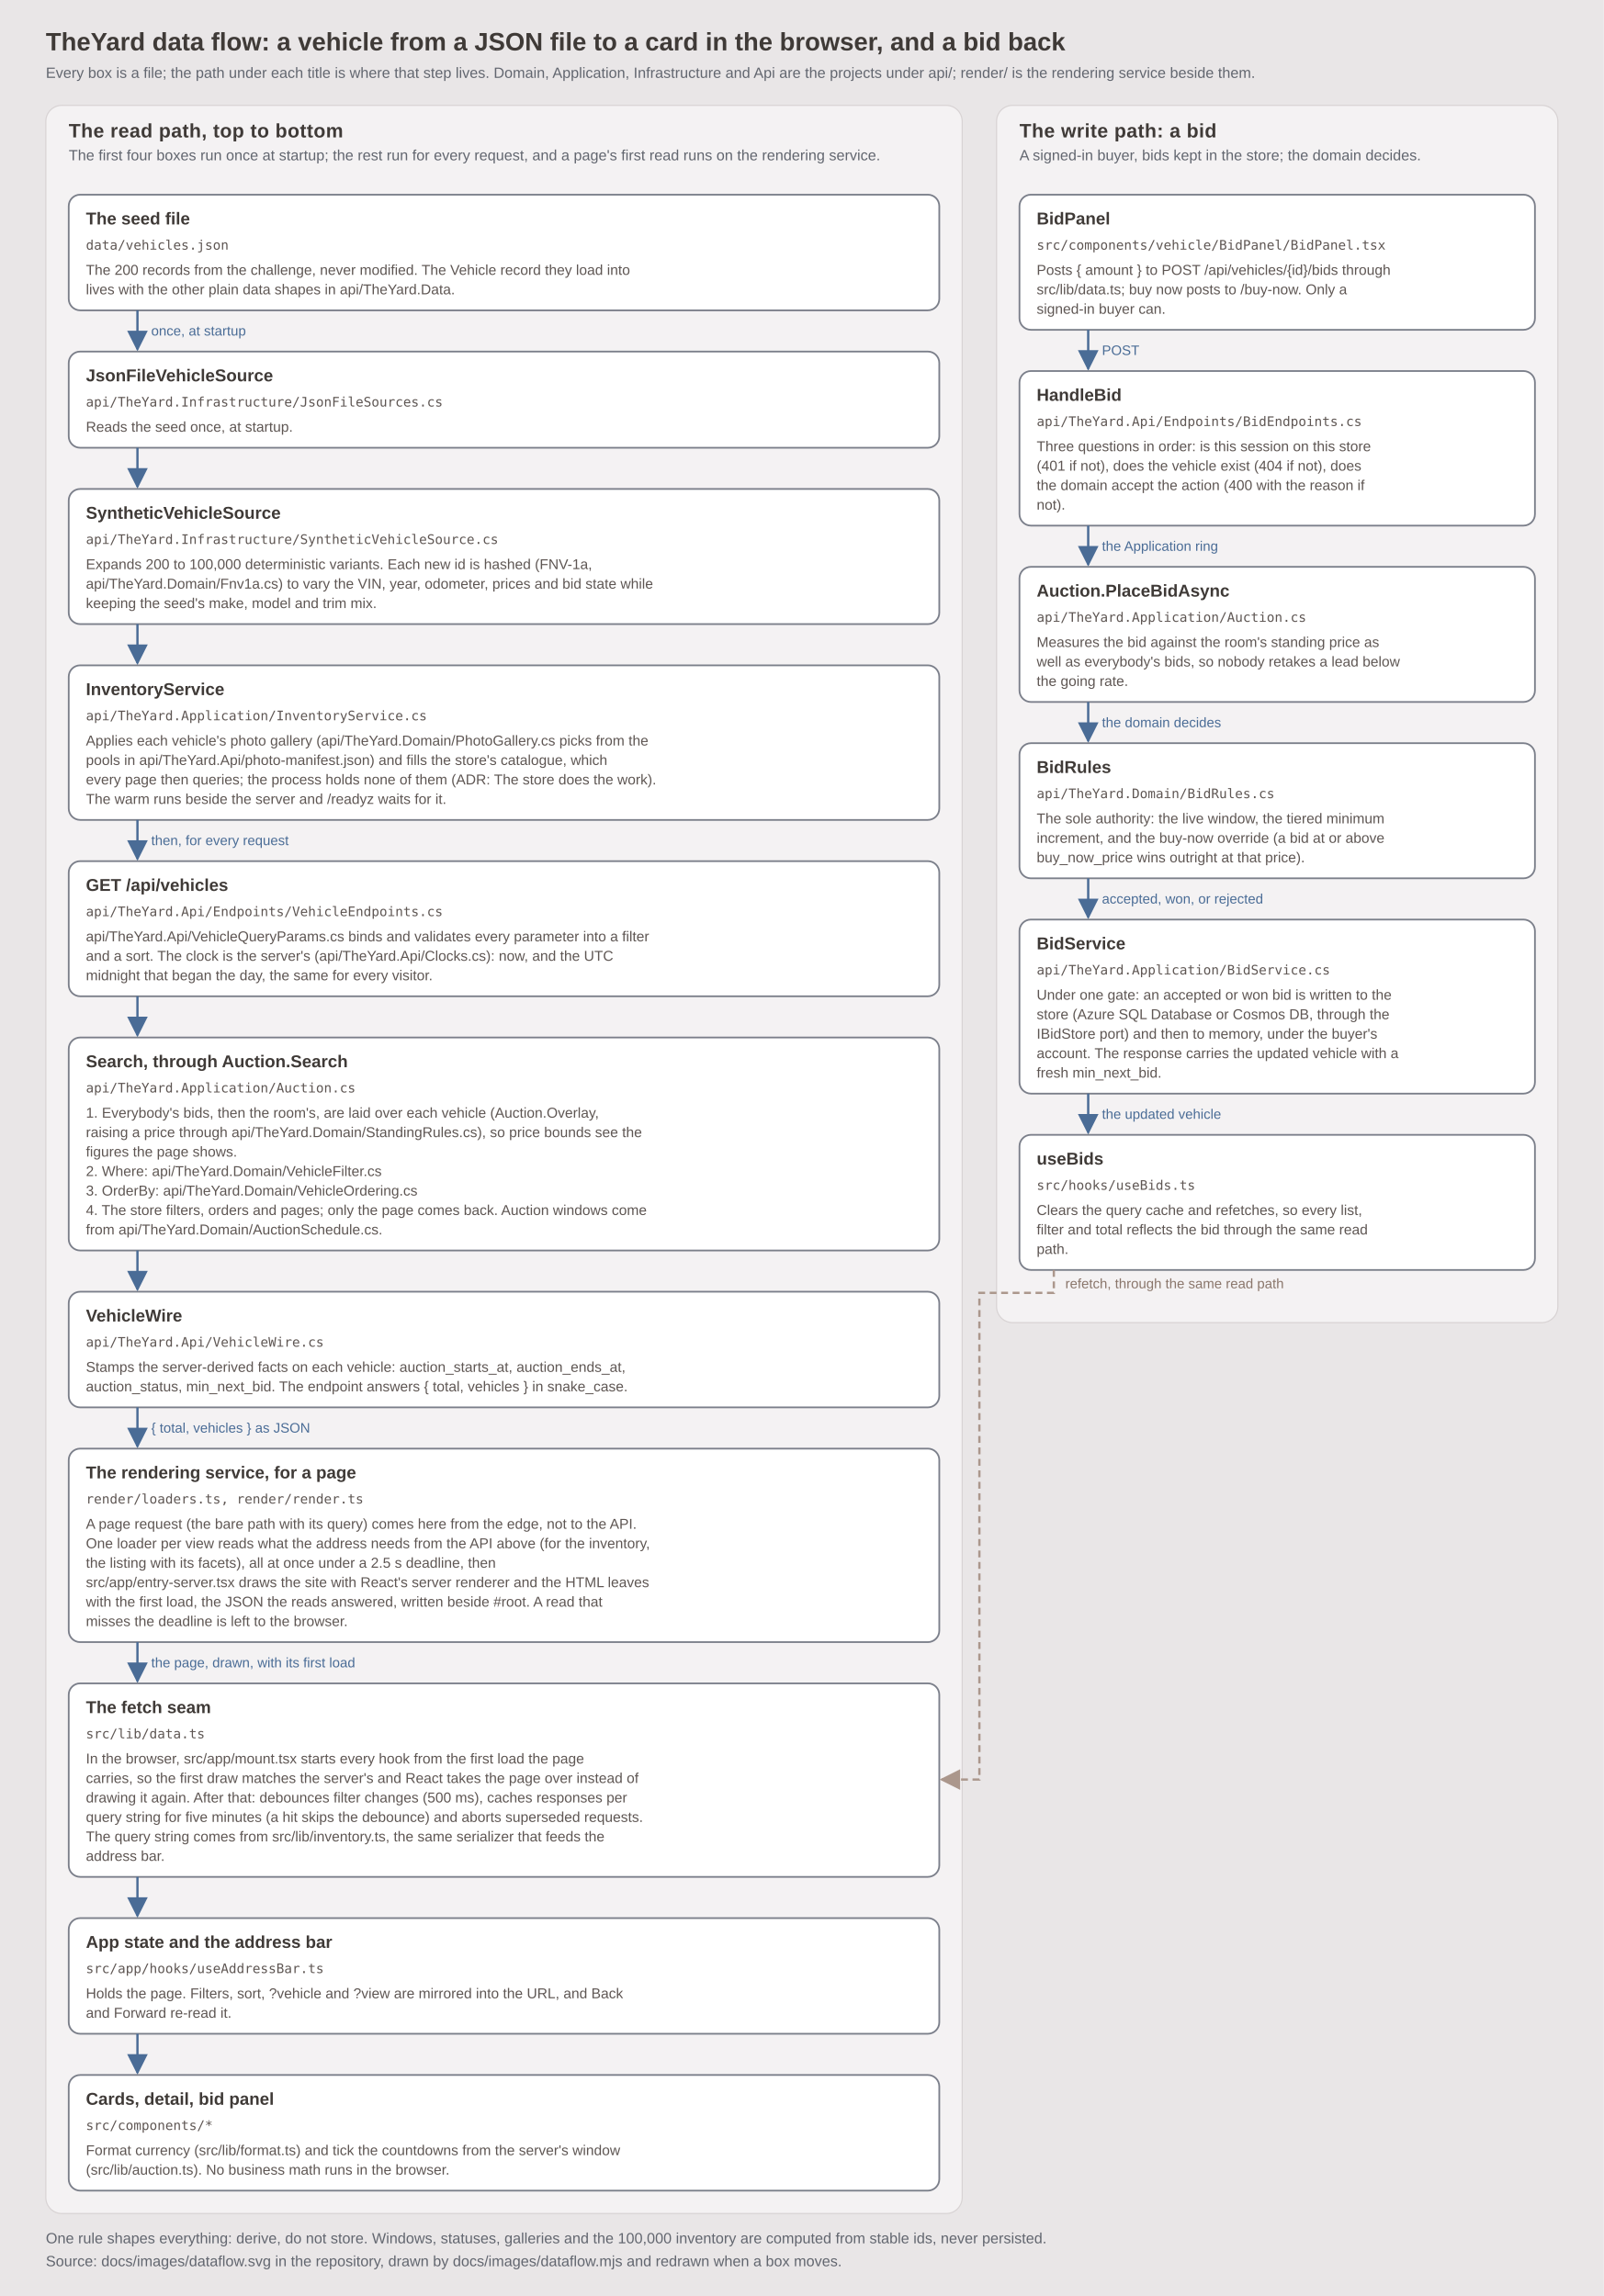
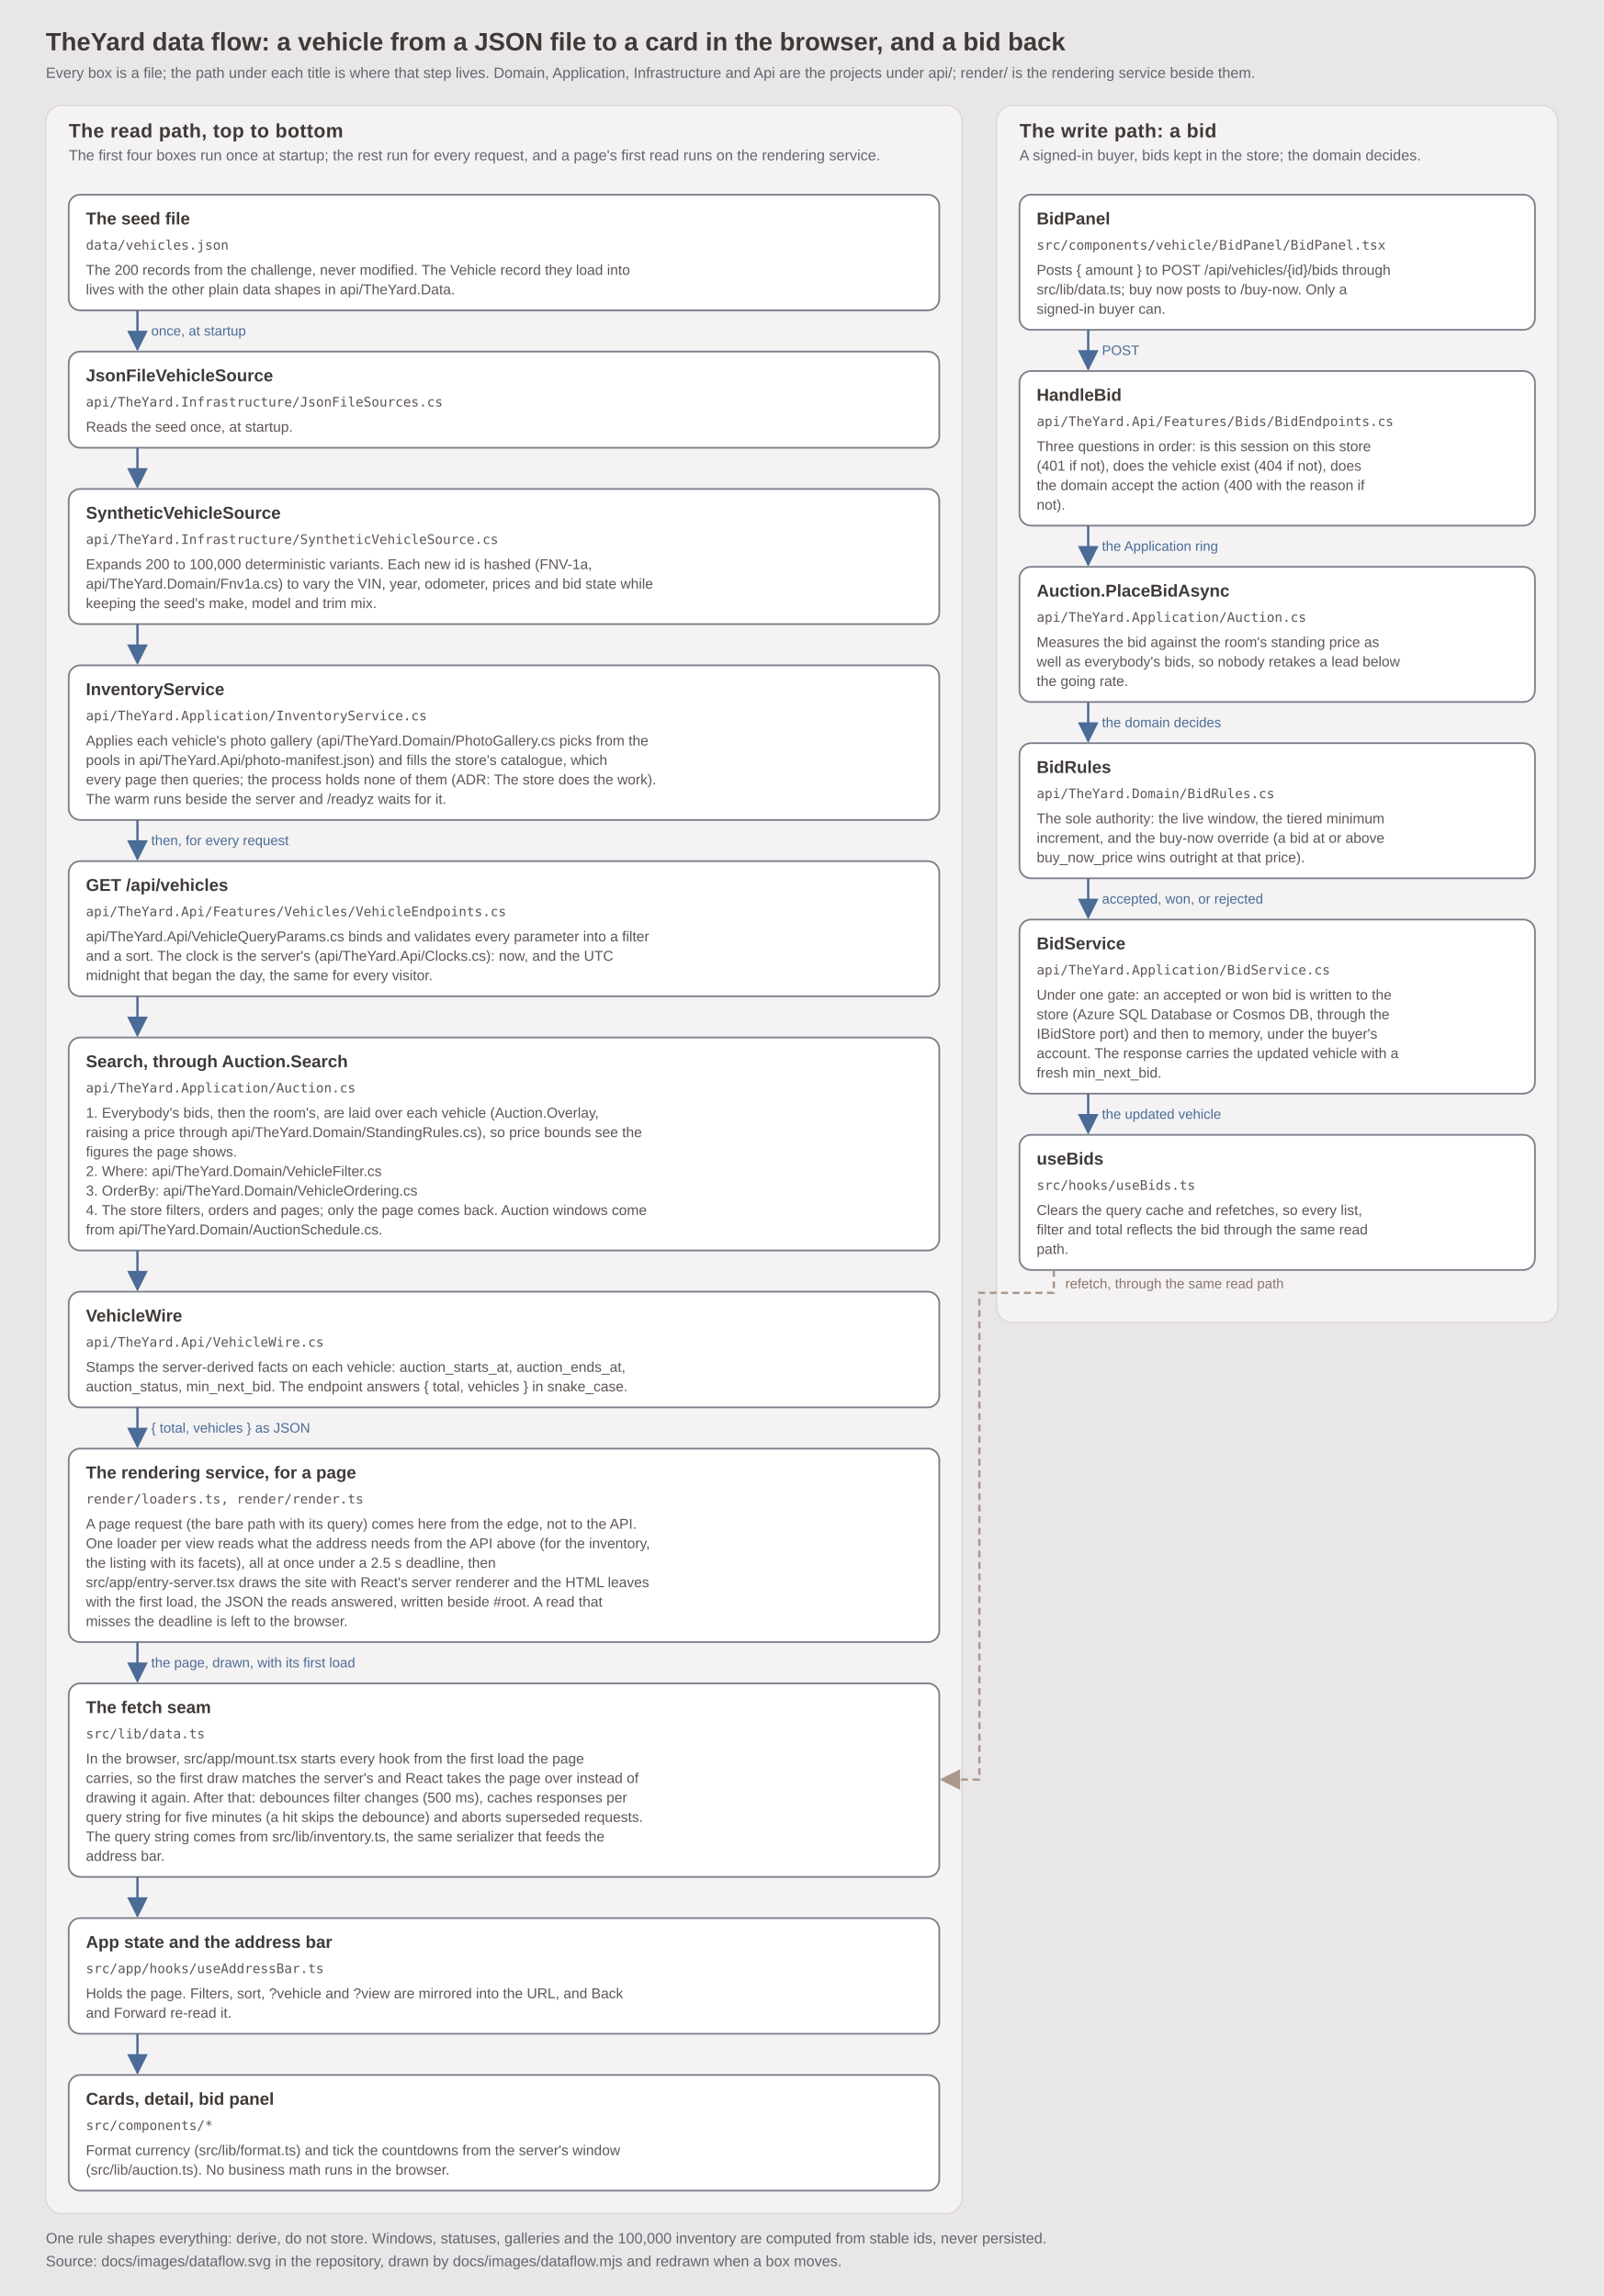
<svg xmlns="http://www.w3.org/2000/svg" width="1400" height="2005" viewBox="0 0 1400 2005" font-family="'IBM Plex Sans', 'Segoe UI', system-ui, Arial, sans-serif" font-size="14">
  <defs>
    <marker id="arrow" viewBox="0 0 10 10" refX="9" refY="5" markerWidth="9" markerHeight="9" orient="auto-start-reverse">
      <path d="M0 0 L10 5 L0 10 z" fill="#4a6c96" />
    </marker>
    <marker id="arrow-taupe" viewBox="0 0 10 10" refX="9" refY="5" markerWidth="9" markerHeight="9" orient="auto-start-reverse">
      <path d="M0 0 L10 5 L0 10 z" fill="#ab978c" />
    </marker>
    <style>
      .box { fill: #ffffff; stroke: #7b7f8a; stroke-width: 1.5; rx: 10; }
      .lane { fill: #f4f2f3; stroke: #d8d3d4; stroke-width: 1; rx: 14; }
      .title { fill: #3f3a37; font-size: 15px; font-weight: 600; }
      .lane-title { fill: #3f3a37; font-size: 17px; font-weight: 700; letter-spacing: 0.02em; }
      .lane-sub { fill: #62666f; font-size: 13px; }
      .body { fill: #5e5653; font-size: 12.5px; }
      .mono { fill: #5e5653; font-family: ui-monospace, 'Cascadia Mono', Consolas, monospace; font-size: 11.5px; }
      .flow { stroke: #4a6c96; stroke-width: 2; fill: none; marker-end: url(#arrow); }
      .flow-label { fill: #4a6c96; font-size: 12px; font-weight: 500; }
      .loop { stroke: #ab978c; stroke-width: 2; fill: none; stroke-dasharray: 6 4; marker-end: url(#arrow-taupe); }
      .loop-label { fill: #8a766b; font-size: 12px; font-weight: 500; }
      .heading { fill: #3f3a37; font-size: 22px; font-weight: 700; }
      .caption { fill: #62666f; font-size: 13px; }
    </style>
  </defs>
  <rect width="1400" height="2005" fill="#e9e6e7" />
  <text x="40" y="44" class="heading">TheYard data flow: a vehicle from a JSON file to a card in the browser, and a bid back</text>
  <text x="40" y="68" class="caption">Every box is a file; the path under each title is where that step lives. Domain, Application, Infrastructure and Api are the projects under api/; render/ is the rendering service beside them.</text>
  <rect x="40" y="92" width="800" height="1841" class="lane" />
  <text x="60" y="120" class="lane-title">The read path, top to bottom</text>
  <text x="60" y="140" class="lane-sub">The first four boxes run once at startup; the rest run for every request, and a page's first read runs on the rendering service.</text>
  <rect x="870" y="92" width="490" height="1063" class="lane" />
  <text x="890" y="120" class="lane-title">The write path: a bid</text>
  <text x="890" y="140" class="lane-sub">A signed-in buyer, bids kept in the store; the domain decides.</text>
  <rect x="60" y="170" width="760" height="101" class="box" />
  <text x="75" y="196" class="title">The seed file</text>
  <text x="75" y="218" class="mono">data/vehicles.json</text>
  <text x="75" y="240" class="body">The 200 records from the challenge, never modified. The Vehicle record they load into</text>
  <text x="75" y="257" class="body">lives with the other plain data shapes in api/TheYard.Data.</text>
  <path d="M120 271 L120 305" class="flow" />
  <text x="132" y="293" class="flow-label">once, at startup</text>
  <rect x="60" y="307" width="760" height="84" class="box" />
  <text x="75" y="333" class="title">JsonFileVehicleSource</text>
  <text x="75" y="355" class="mono">api/TheYard.Infrastructure/JsonFileSources.cs</text>
  <text x="75" y="377" class="body">Reads the seed once, at startup.</text>
  <path d="M120 391 L120 425" class="flow" />
  <rect x="60" y="427" width="760" height="118" class="box" />
  <text x="75" y="453" class="title">SyntheticVehicleSource</text>
  <text x="75" y="475" class="mono">api/TheYard.Infrastructure/SyntheticVehicleSource.cs</text>
  <text x="75" y="497" class="body">Expands 200 to 100,000 deterministic variants. Each new id is hashed (FNV-1a,</text>
  <text x="75" y="514" class="body">api/TheYard.Domain/Fnv1a.cs) to vary the VIN, year, odometer, prices and bid state while</text>
  <text x="75" y="531" class="body">keeping the seed's make, model and trim mix.</text>
  <path d="M120 545 L120 579" class="flow" />
  <rect x="60" y="581" width="760" height="135" class="box" />
  <text x="75" y="607" class="title">InventoryService</text>
  <text x="75" y="629" class="mono">api/TheYard.Application/InventoryService.cs</text>
  <text x="75" y="651" class="body">Applies each vehicle's photo gallery (api/TheYard.Domain/PhotoGallery.cs picks from the</text>
  <text x="75" y="668" class="body">pools in api/TheYard.Api/photo-manifest.json) and fills the store's catalogue, which</text>
  <text x="75" y="685" class="body">every page then queries; the process holds none of them (ADR: The store does the work).</text>
  <text x="75" y="702" class="body">The warm runs beside the server and /readyz waits for it.</text>
  <path d="M120 716 L120 750" class="flow" />
  <text x="132" y="738" class="flow-label">then, for every request</text>
  <rect x="60" y="752" width="760" height="118" class="box" />
  <text x="75" y="778" class="title">GET /api/vehicles</text>
-   <text x="75" y="800" class="mono">api/TheYard.Api/Endpoints/VehicleEndpoints.cs</text>
+   <text x="75" y="800" class="mono">api/TheYard.Api/Features/Vehicles/VehicleEndpoints.cs</text>
  <text x="75" y="822" class="body">api/TheYard.Api/VehicleQueryParams.cs binds and validates every parameter into a filter</text>
  <text x="75" y="839" class="body">and a sort. The clock is the server's (api/TheYard.Api/Clocks.cs): now, and the UTC</text>
  <text x="75" y="856" class="body">midnight that began the day, the same for every visitor.</text>
  <path d="M120 870 L120 904" class="flow" />
  <rect x="60" y="906" width="760" height="186" class="box" />
  <text x="75" y="932" class="title">Search, through Auction.Search</text>
  <text x="75" y="954" class="mono">api/TheYard.Application/Auction.cs</text>
  <text x="75" y="976" class="body">1. Everybody's bids, then the room's, are laid over each vehicle (Auction.Overlay,</text>
  <text x="75" y="993" class="body">raising a price through api/TheYard.Domain/StandingRules.cs), so price bounds see the</text>
  <text x="75" y="1010" class="body">figures the page shows.</text>
  <text x="75" y="1027" class="body">2. Where: api/TheYard.Domain/VehicleFilter.cs</text>
  <text x="75" y="1044" class="body">3. OrderBy: api/TheYard.Domain/VehicleOrdering.cs</text>
  <text x="75" y="1061" class="body">4. The store filters, orders and pages; only the page comes back. Auction windows come</text>
  <text x="75" y="1078" class="body">from api/TheYard.Domain/AuctionSchedule.cs.</text>
  <path d="M120 1092 L120 1126" class="flow" />
  <rect x="60" y="1128" width="760" height="101" class="box" />
  <text x="75" y="1154" class="title">VehicleWire</text>
  <text x="75" y="1176" class="mono">api/TheYard.Api/VehicleWire.cs</text>
  <text x="75" y="1198" class="body">Stamps the server-derived facts on each vehicle: auction_starts_at, auction_ends_at,</text>
  <text x="75" y="1215" class="body">auction_status, min_next_bid. The endpoint answers { total, vehicles } in snake_case.</text>
  <path d="M120 1229 L120 1263" class="flow" />
  <text x="132" y="1251" class="flow-label">{ total, vehicles } as JSON</text>
  <rect x="60" y="1265" width="760" height="169" class="box" />
  <text x="75" y="1291" class="title">The rendering service, for a page</text>
  <text x="75" y="1313" class="mono">render/loaders.ts, render/render.ts</text>
  <text x="75" y="1335" class="body">A page request (the bare path with its query) comes here from the edge, not to the API.</text>
  <text x="75" y="1352" class="body">One loader per view reads what the address needs from the API above (for the inventory,</text>
  <text x="75" y="1369" class="body">the listing with its facets), all at once under a 2.5 s deadline, then</text>
  <text x="75" y="1386" class="body">src/app/entry-server.tsx draws the site with React's server renderer and the HTML leaves</text>
  <text x="75" y="1403" class="body">with the first load, the JSON the reads answered, written beside #root. A read that</text>
  <text x="75" y="1420" class="body">misses the deadline is left to the browser.</text>
  <path d="M120 1434 L120 1468" class="flow" />
  <text x="132" y="1456" class="flow-label">the page, drawn, with its first load</text>
  <rect x="60" y="1470" width="760" height="169" class="box" />
  <text x="75" y="1496" class="title">The fetch seam</text>
  <text x="75" y="1518" class="mono">src/lib/data.ts</text>
  <text x="75" y="1540" class="body">In the browser, src/app/mount.tsx starts every hook from the first load the page</text>
  <text x="75" y="1557" class="body">carries, so the first draw matches the server's and React takes the page over instead of</text>
  <text x="75" y="1574" class="body">drawing it again. After that: debounces filter changes (500 ms), caches responses per</text>
  <text x="75" y="1591" class="body">query string for five minutes (a hit skips the debounce) and aborts superseded requests.</text>
  <text x="75" y="1608" class="body">The query string comes from src/lib/inventory.ts, the same serializer that feeds the</text>
  <text x="75" y="1625" class="body">address bar.</text>
  <path d="M120 1639 L120 1673" class="flow" />
  <rect x="60" y="1675" width="760" height="101" class="box" />
  <text x="75" y="1701" class="title">App state and the address bar</text>
  <text x="75" y="1723" class="mono">src/app/hooks/useAddressBar.ts</text>
  <text x="75" y="1745" class="body">Holds the page. Filters, sort, ?vehicle and ?view are mirrored into the URL, and Back</text>
  <text x="75" y="1762" class="body">and Forward re-read it.</text>
  <path d="M120 1776 L120 1810" class="flow" />
  <rect x="60" y="1812" width="760" height="101" class="box" />
  <text x="75" y="1838" class="title">Cards, detail, bid panel</text>
  <text x="75" y="1860" class="mono">src/components/*</text>
  <text x="75" y="1882" class="body">Format currency (src/lib/format.ts) and tick the countdowns from the server's window</text>
  <text x="75" y="1899" class="body">(src/lib/auction.ts). No business math runs in the browser.</text>
  <rect x="890" y="170" width="450" height="118" class="box" />
  <text x="905" y="196" class="title">BidPanel</text>
  <text x="905" y="218" class="mono">src/components/vehicle/BidPanel/BidPanel.tsx</text>
  <text x="905" y="240" class="body">Posts { amount } to POST /api/vehicles/{id}/bids through</text>
  <text x="905" y="257" class="body">src/lib/data.ts; buy now posts to /buy-now. Only a</text>
  <text x="905" y="274" class="body">signed-in buyer can.</text>
  <path d="M950 288 L950 322" class="flow" />
  <text x="962" y="310" class="flow-label">POST</text>
  <rect x="890" y="324" width="450" height="135" class="box" />
  <text x="905" y="350" class="title">HandleBid</text>
-   <text x="905" y="372" class="mono">api/TheYard.Api/Endpoints/BidEndpoints.cs</text>
+   <text x="905" y="372" class="mono">api/TheYard.Api/Features/Bids/BidEndpoints.cs</text>
  <text x="905" y="394" class="body">Three questions in order: is this session on this store</text>
  <text x="905" y="411" class="body">(401 if not), does the vehicle exist (404 if not), does</text>
  <text x="905" y="428" class="body">the domain accept the action (400 with the reason if</text>
  <text x="905" y="445" class="body">not).</text>
  <path d="M950 459 L950 493" class="flow" />
  <text x="962" y="481" class="flow-label">the Application ring</text>
  <rect x="890" y="495" width="450" height="118" class="box" />
  <text x="905" y="521" class="title">Auction.PlaceBidAsync</text>
  <text x="905" y="543" class="mono">api/TheYard.Application/Auction.cs</text>
  <text x="905" y="565" class="body">Measures the bid against the room's standing price as</text>
  <text x="905" y="582" class="body">well as everybody's bids, so nobody retakes a lead below</text>
  <text x="905" y="599" class="body">the going rate.</text>
  <path d="M950 613 L950 647" class="flow" />
  <text x="962" y="635" class="flow-label">the domain decides</text>
  <rect x="890" y="649" width="450" height="118" class="box" />
  <text x="905" y="675" class="title">BidRules</text>
  <text x="905" y="697" class="mono">api/TheYard.Domain/BidRules.cs</text>
  <text x="905" y="719" class="body">The sole authority: the live window, the tiered minimum</text>
  <text x="905" y="736" class="body">increment, and the buy-now override (a bid at or above</text>
  <text x="905" y="753" class="body">buy_now_price wins outright at that price).</text>
  <path d="M950 767 L950 801" class="flow" />
  <text x="962" y="789" class="flow-label">accepted, won, or rejected</text>
  <rect x="890" y="803" width="450" height="152" class="box" />
  <text x="905" y="829" class="title">BidService</text>
  <text x="905" y="851" class="mono">api/TheYard.Application/BidService.cs</text>
  <text x="905" y="873" class="body">Under one gate: an accepted or won bid is written to the</text>
  <text x="905" y="890" class="body">store (Azure SQL Database or Cosmos DB, through the</text>
  <text x="905" y="907" class="body">IBidStore port) and then to memory, under the buyer's</text>
  <text x="905" y="924" class="body">account. The response carries the updated vehicle with a</text>
  <text x="905" y="941" class="body">fresh min_next_bid.</text>
  <path d="M950 955 L950 989" class="flow" />
  <text x="962" y="977" class="flow-label">the updated vehicle</text>
  <rect x="890" y="991" width="450" height="118" class="box" />
  <text x="905" y="1017" class="title">useBids</text>
  <text x="905" y="1039" class="mono">src/hooks/useBids.ts</text>
  <text x="905" y="1061" class="body">Clears the query cache and refetches, so every list,</text>
  <text x="905" y="1078" class="body">filter and total reflects the bid through the same read</text>
  <text x="905" y="1095" class="body">path.</text>
  <path d="M920 1109 L920 1129 L855 1129 L855 1554 L822 1554" class="loop" />
  <text x="930" y="1125" class="loop-label">refetch, through the same read path</text>
  <text x="40" y="1959" class="caption">One rule shapes everything: derive, do not store. Windows, statuses, galleries and the 100,000 inventory are computed from stable ids, never persisted.</text>
  <text x="40" y="1979" class="caption">Source: docs/images/dataflow.svg in the repository, drawn by docs/images/dataflow.mjs and redrawn when a box moves.</text>
</svg>
